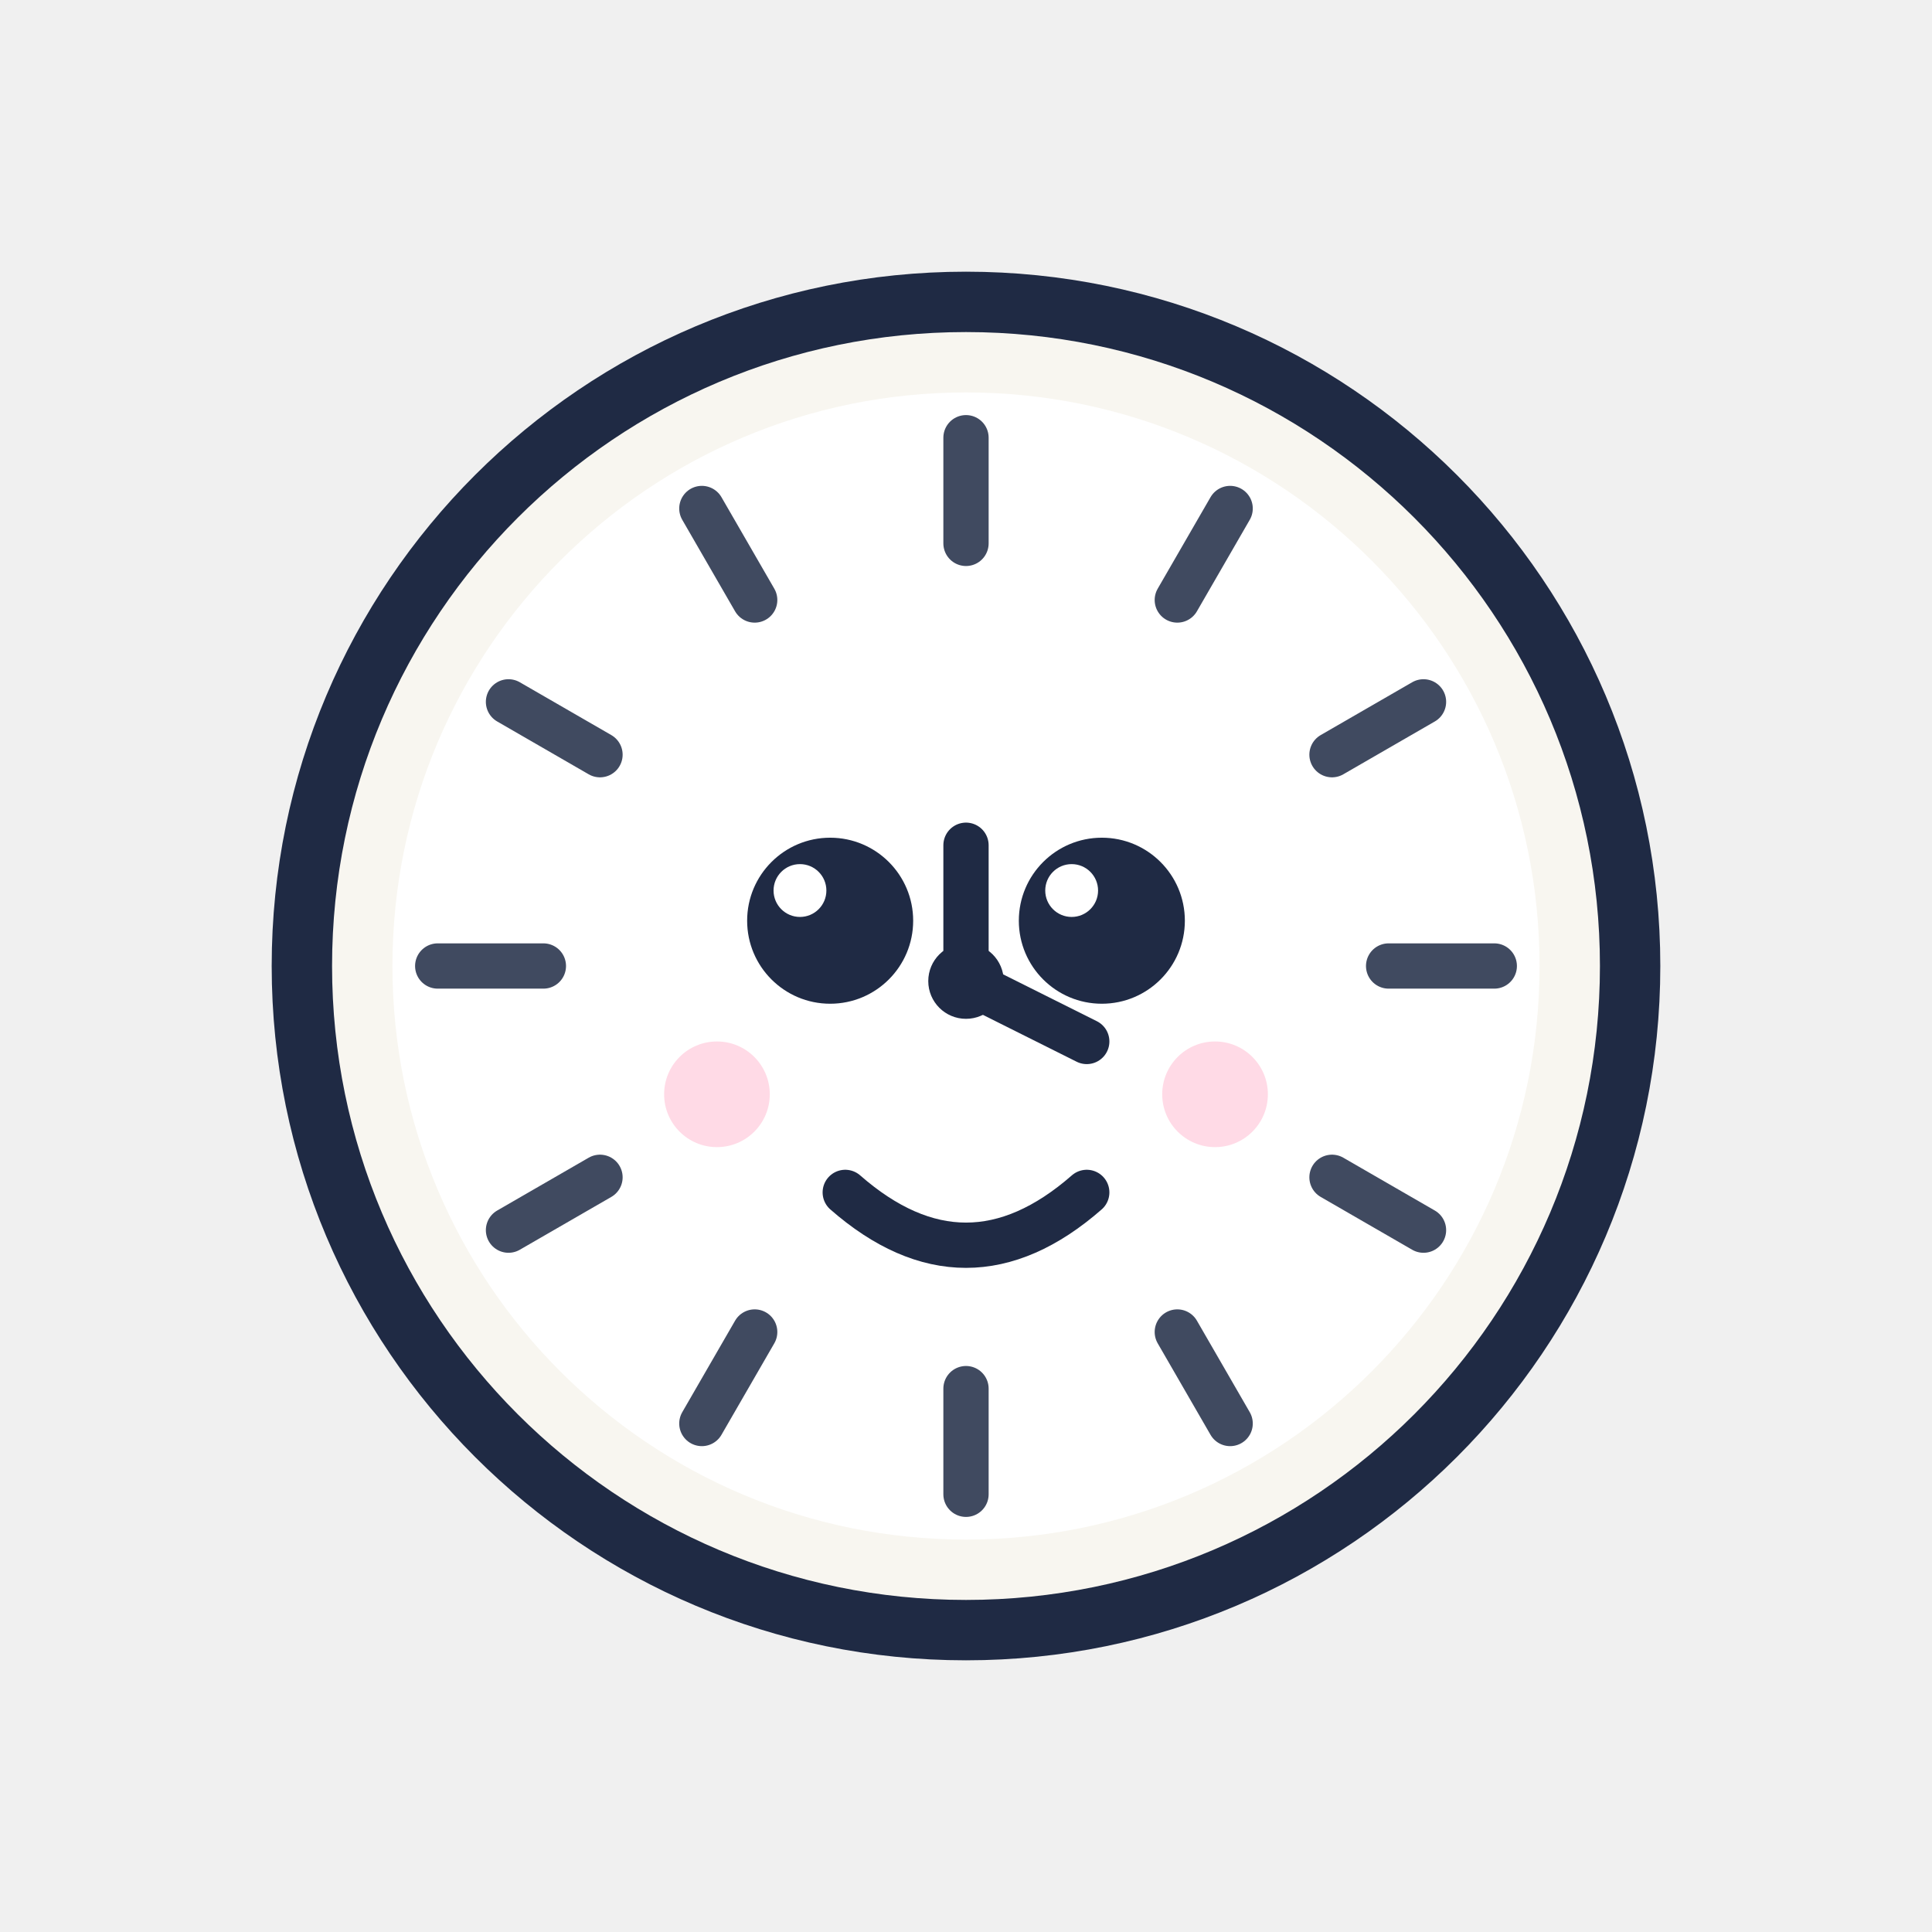
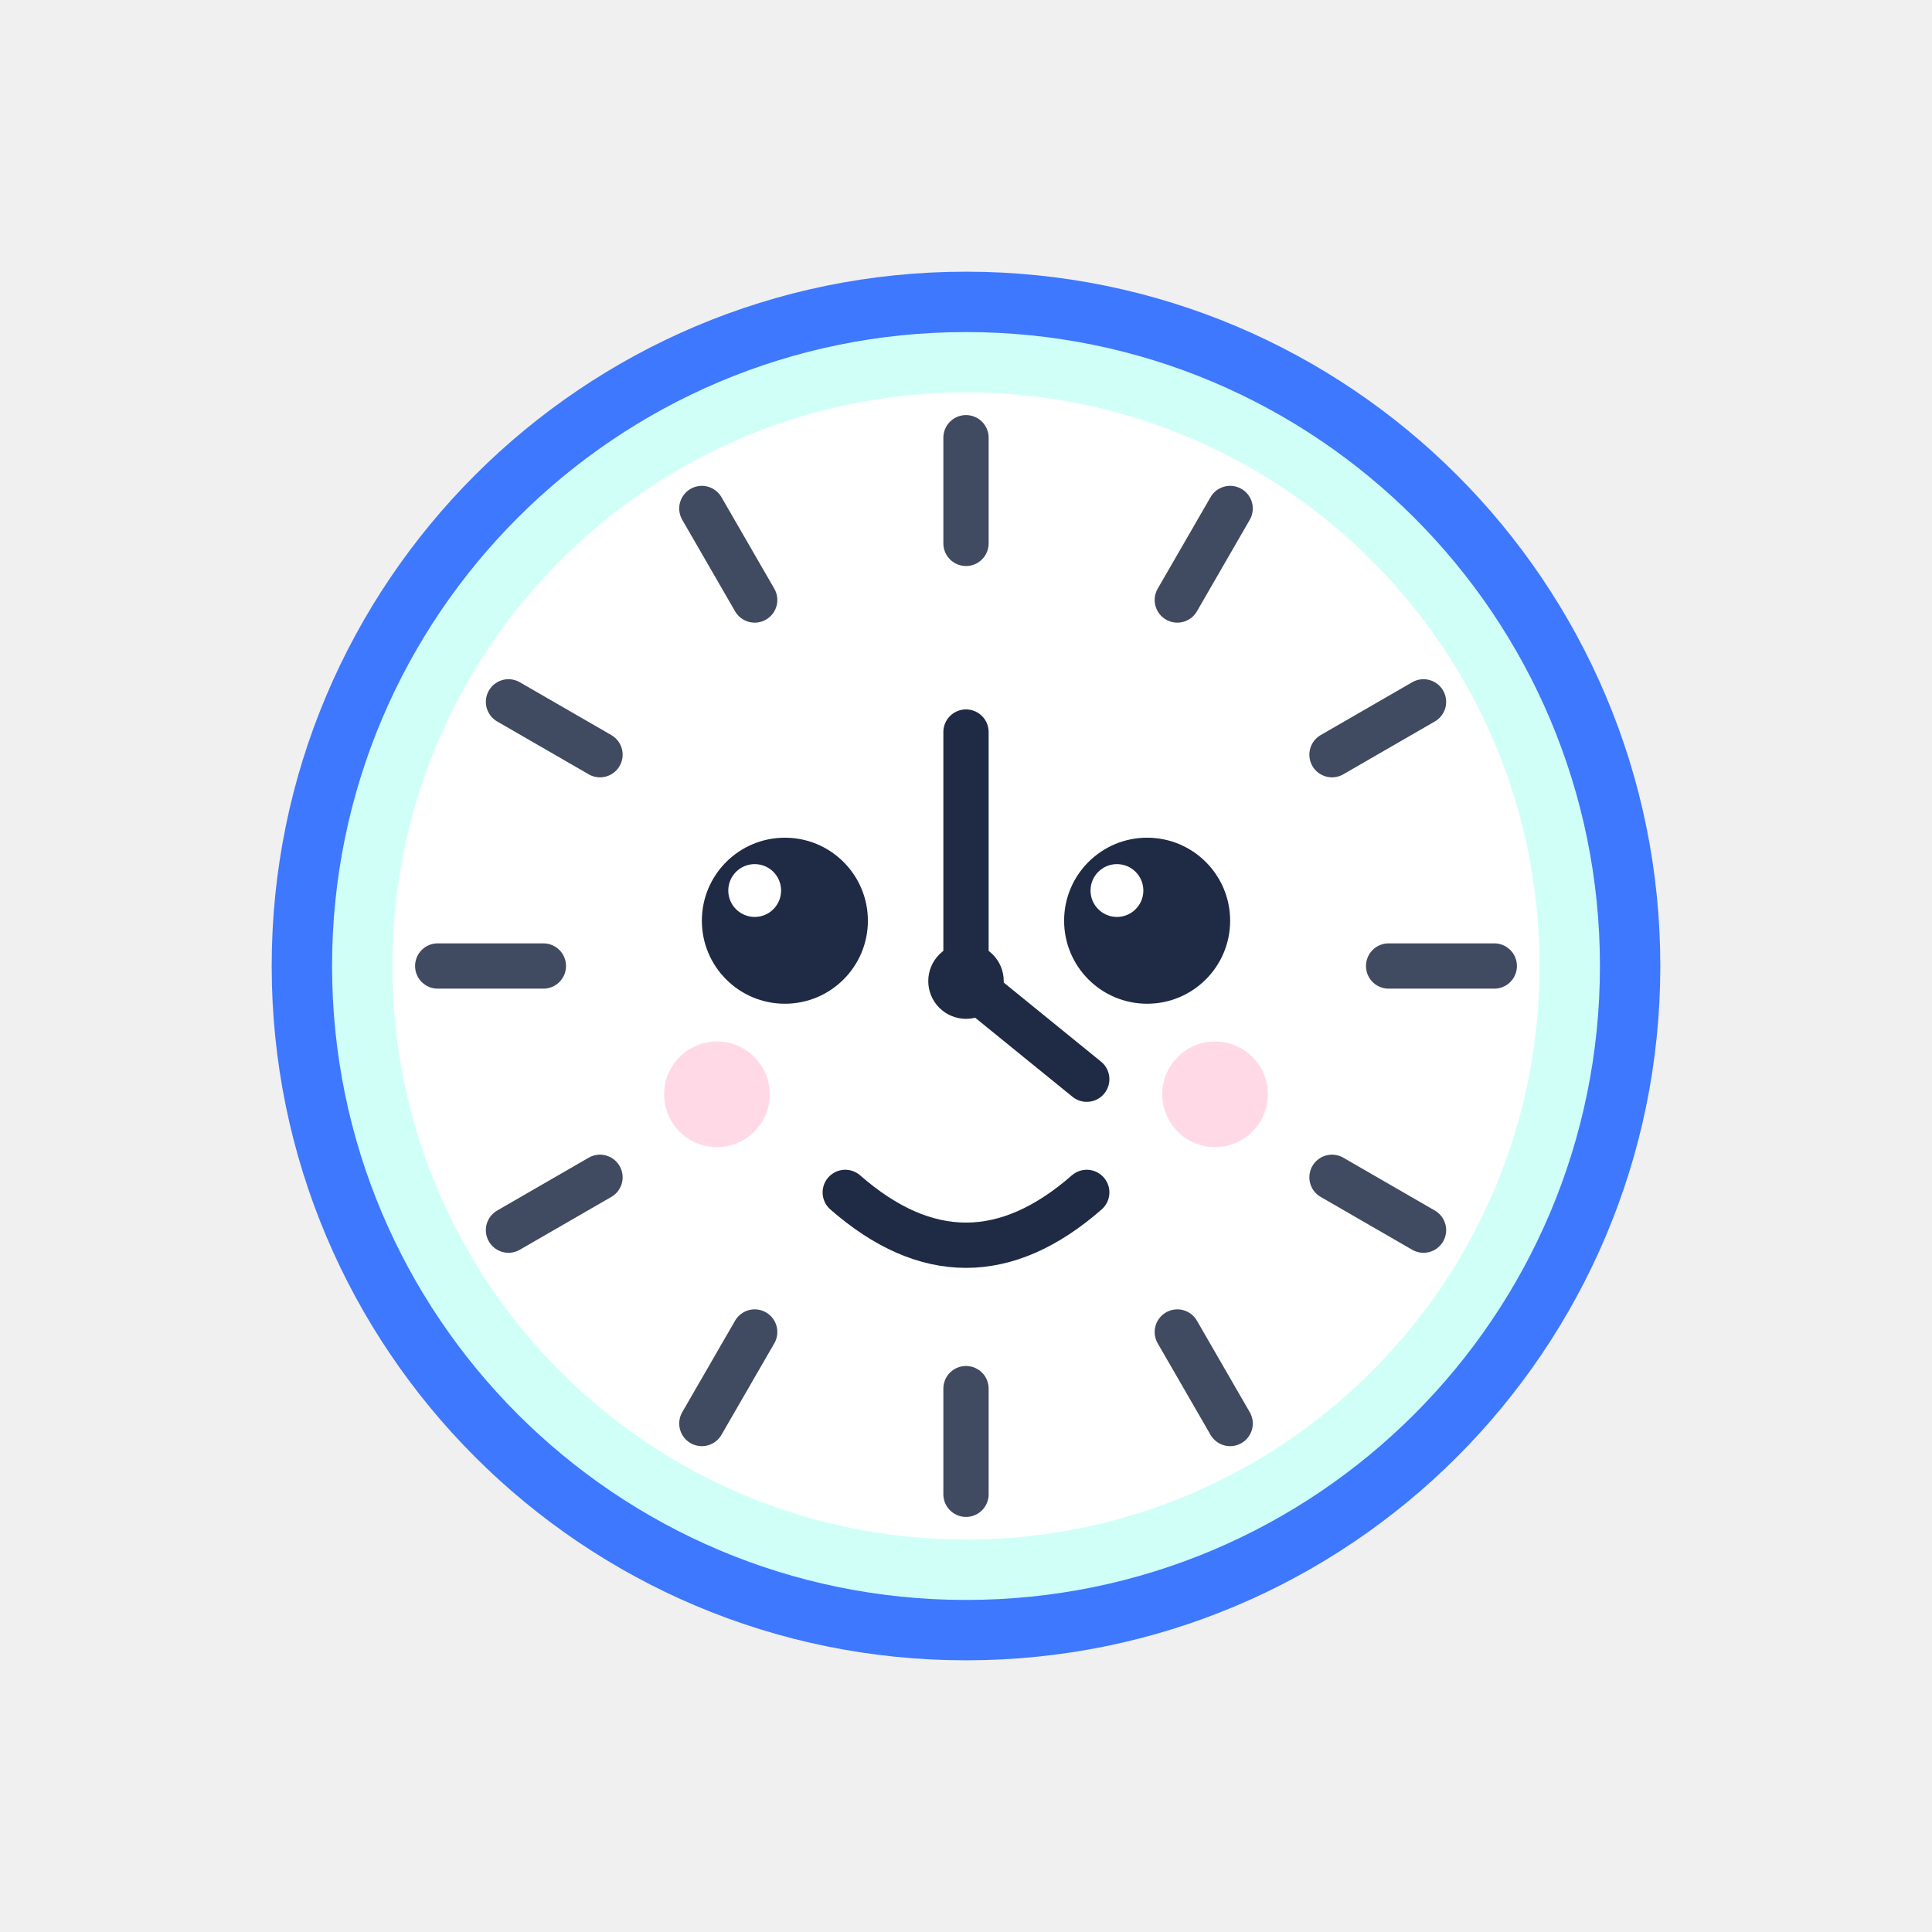
<svg xmlns="http://www.w3.org/2000/svg" viewBox="0 0 256 256">
-   <circle cx="128" cy="128" r="92" fill="#1f2a44" />
-   <circle cx="128" cy="128" r="84" fill="#f8f6f0" />
+   <circle cx="128" cy="128" r="92" fill="#3e78ff" />
+   <circle cx="128" cy="128" r="84" fill="#d0fff8" />
  <circle cx="128" cy="128" r="76" fill="#ffffff" />
  <g stroke="#1f2a44" stroke-linecap="round" opacity="0.85">
    <g id="tick">
      <line x1="128" y1="58" x2="128" y2="72" stroke-width="6" />
    </g>
    <use href="#tick" transform="rotate(30 128 128)" />
    <use href="#tick" transform="rotate(60 128 128)" />
    <use href="#tick" transform="rotate(90 128 128)" />
    <use href="#tick" transform="rotate(120 128 128)" />
    <use href="#tick" transform="rotate(150 128 128)" />
    <use href="#tick" transform="rotate(180 128 128)" />
    <use href="#tick" transform="rotate(210 128 128)" />
    <use href="#tick" transform="rotate(240 128 128)" />
    <use href="#tick" transform="rotate(270 128 128)" />
    <use href="#tick" transform="rotate(300 128 128)" />
    <use href="#tick" transform="rotate(330 128 128)" />
  </g>
-   <circle cx="110" cy="122" r="11" fill="#1f2a44" />
-   <circle cx="146" cy="122" r="11" fill="#1f2a44" />
-   <circle cx="106" cy="118" r="3.5" fill="#ffffff" />
-   <circle cx="142" cy="118" r="3.5" fill="#ffffff" />
+   <circle cx="104" cy="122" r="11" fill="#1f2a44" />
+   <circle cx="152" cy="122" r="11" fill="#1f2a44" />
+   <circle cx="100" cy="118" r="3.5" fill="#ffffff" />
+   <circle cx="148" cy="118" r="3.5" fill="#ffffff" />
  <circle cx="95" cy="145" r="7" fill="#ff6b9a" opacity="0.25" />
  <circle cx="161" cy="145" r="7" fill="#ff6b9a" opacity="0.25" />
  <path d="M112 158 Q128 172 144 158" fill="none" stroke="#1f2a44" stroke-width="6" stroke-linecap="round" />
  <g stroke="#1f2a44" stroke-linecap="round">
-     <line x1="128" y1="130" x2="128" y2="112" stroke-width="6" />
-     <line x1="128" y1="130" x2="144" y2="138" stroke-width="6" />
+     <line x1="128" y1="130" x2="128" y2="97" stroke-width="6" />
+     <line x1="128" y1="130" x2="144" y2="143" stroke-width="6" />
  </g>
  <circle cx="128" cy="130" r="5" fill="#1f2a44" />
</svg>
